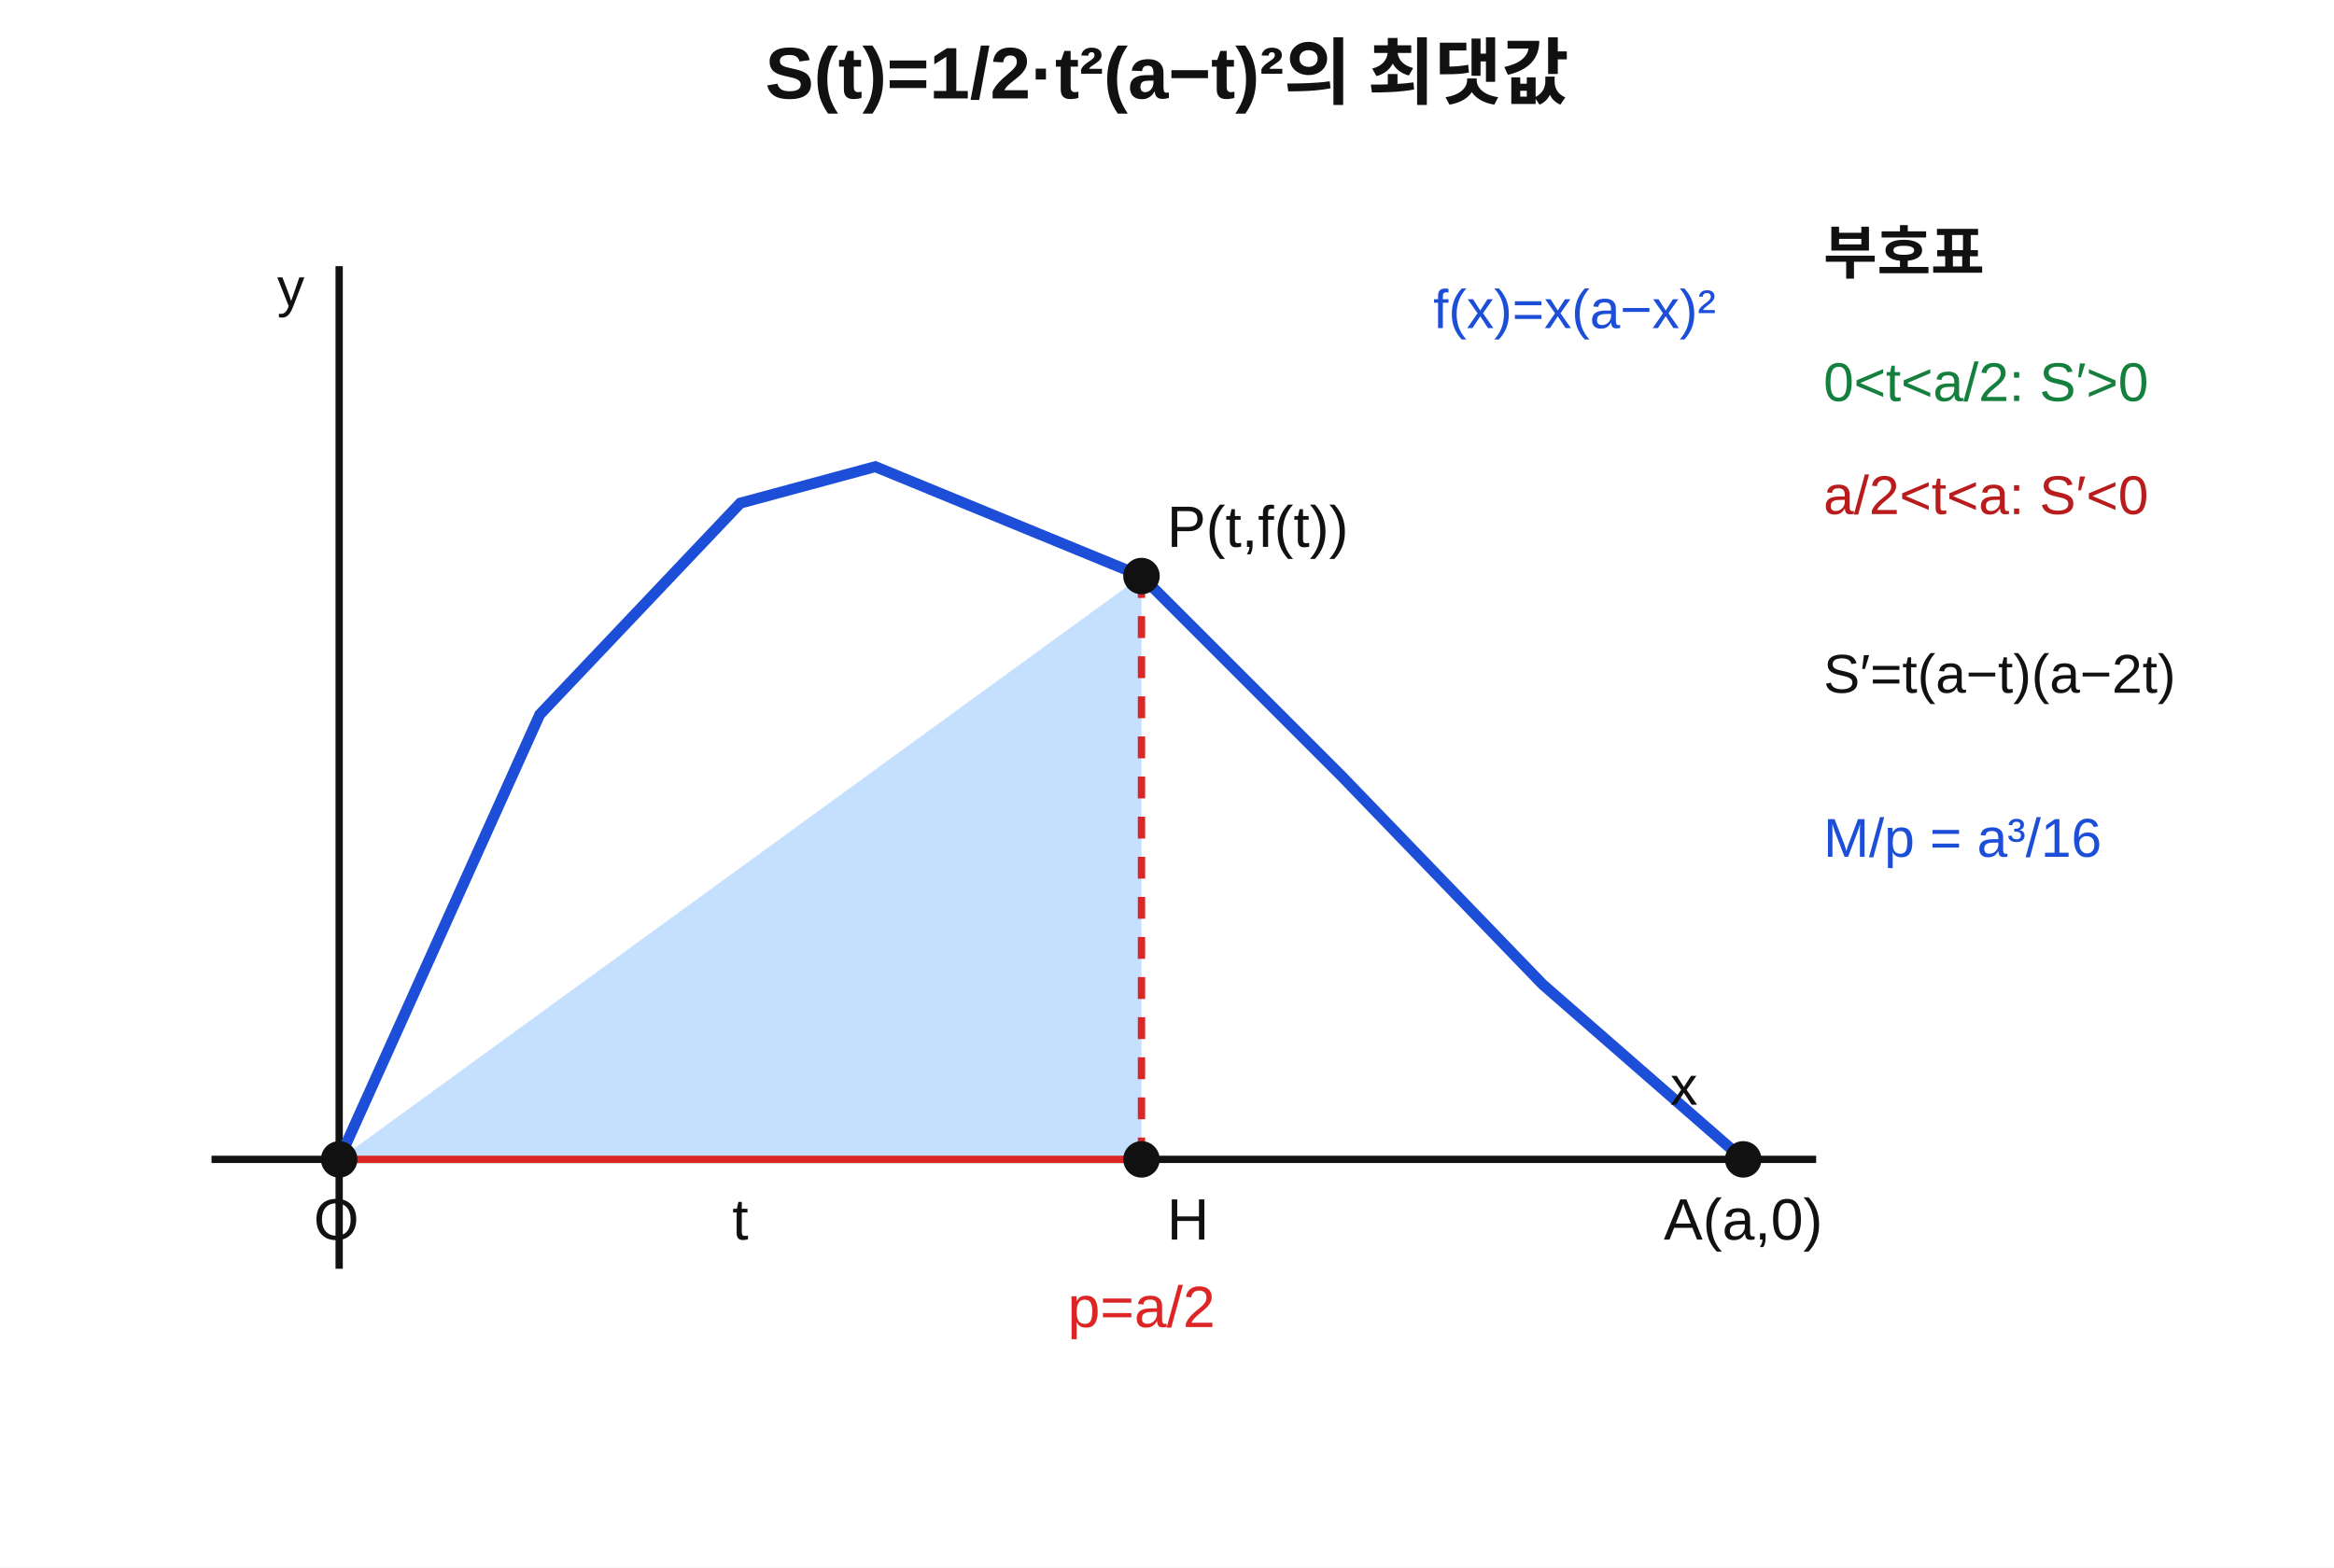
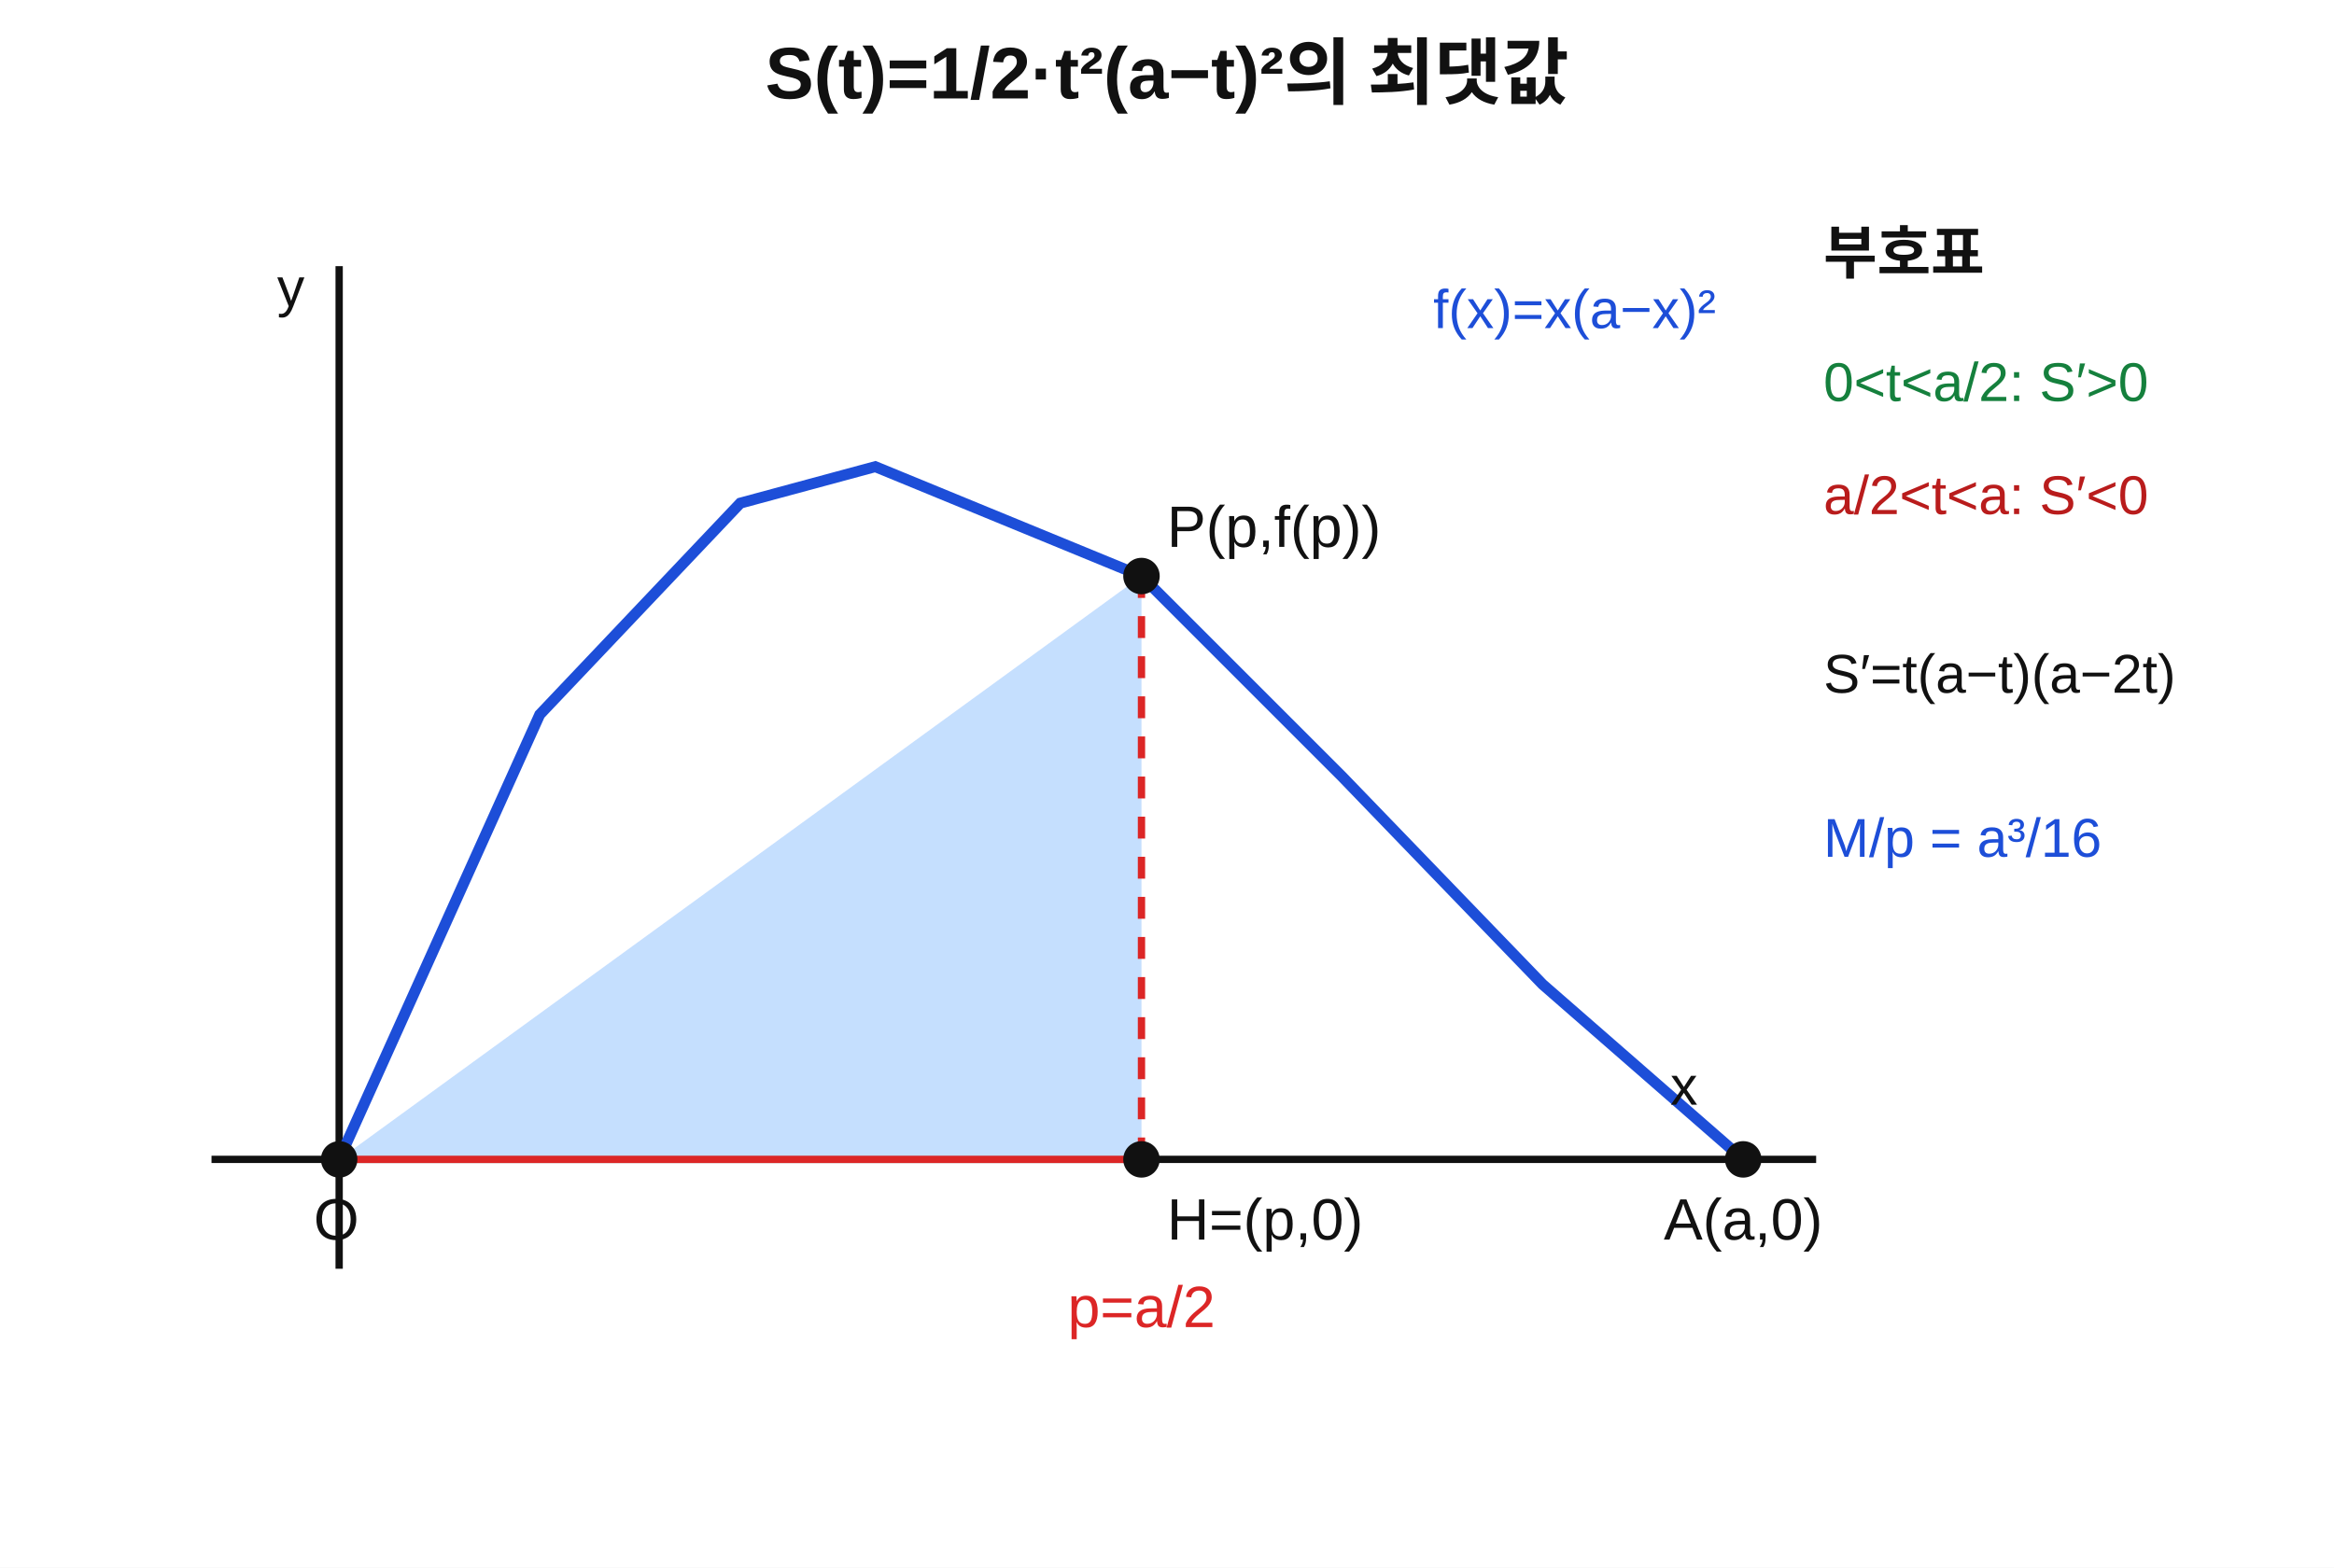
<svg xmlns="http://www.w3.org/2000/svg" width="640" height="430" viewBox="0 0 640 430" role="img" aria-labelledby="title desc" preserveAspectRatio="xMidYMid meet">
  <rect width="640" height="430" fill="#fff" />
  <g font-family="Arial, sans-serif" fill="#111">
    <text x="320" y="27" font-size="20" text-anchor="middle" font-weight="700">S(t)=1/2·t²(a−t)²의 최댓값</text>
    <g transform="translate(28 48)">
      <line x1="30" y1="270" x2="470" y2="270" stroke="#111" stroke-width="2" />
      <line x1="65" y1="25" x2="65" y2="300" stroke="#111" stroke-width="2" />
      <polyline points="65,270 120,148 175,90 212,80 285,110 340,165 395,222 450,270" fill="none" stroke="#1d4ed8" stroke-width="3" />
      <polygon points="65,270 285,110 285,270" fill="#bfdbfe" opacity="0.9" />
      <line x1="285" y1="110" x2="285" y2="270" stroke="#dc2626" stroke-width="2" stroke-dasharray="6 5" />
      <line x1="65" y1="270" x2="285" y2="270" stroke="#dc2626" stroke-width="2" />
      <circle cx="65" cy="270" r="5" fill="#111" />
      <circle cx="285" cy="110" r="5" fill="#111" />
      <circle cx="285" cy="270" r="5" fill="#111" />
      <circle cx="450" cy="270" r="5" fill="#111" />
      <text x="58" y="292" font-size="16">O</text>
-       <text x="292" y="102" font-size="16">P(t,f(t))</text>
-       <text x="292" y="292" font-size="16">H</text>
+       <text x="292" y="102" font-size="16">P(p,f(p))</text>
+       <text x="292" y="292" font-size="16">H=(p,0)</text>
      <text x="450" y="292" font-size="16" text-anchor="middle">A(a,0)</text>
-       <text x="175" y="292" font-size="16" text-anchor="middle">t</text>
      <text x="285" y="316" font-size="16" text-anchor="middle" fill="#dc2626">p=a/2</text>
      <text x="365" y="42" font-size="15" fill="#1d4ed8">f(x)=x(a−x)²</text>
      <text x="430" y="255" font-size="15">x</text>
      <text x="48" y="36" font-size="15">y</text>
    </g>
    <g transform="translate(500 75)">
      <text x="0" y="0" font-size="16" font-weight="700">부호표</text>
      <text x="0" y="35" font-size="15" fill="#15803d">0&lt;t&lt;a/2: S′&gt;0</text>
      <text x="0" y="66" font-size="15" fill="#b91c1c">a/2&lt;t&lt;a: S′&lt;0</text>
      <text x="0" y="115" font-size="15">S′=t(a−t)(a−2t)</text>
      <text x="0" y="160" font-size="15" fill="#1d4ed8">M/p = a³/16</text>
    </g>
  </g>
</svg>
